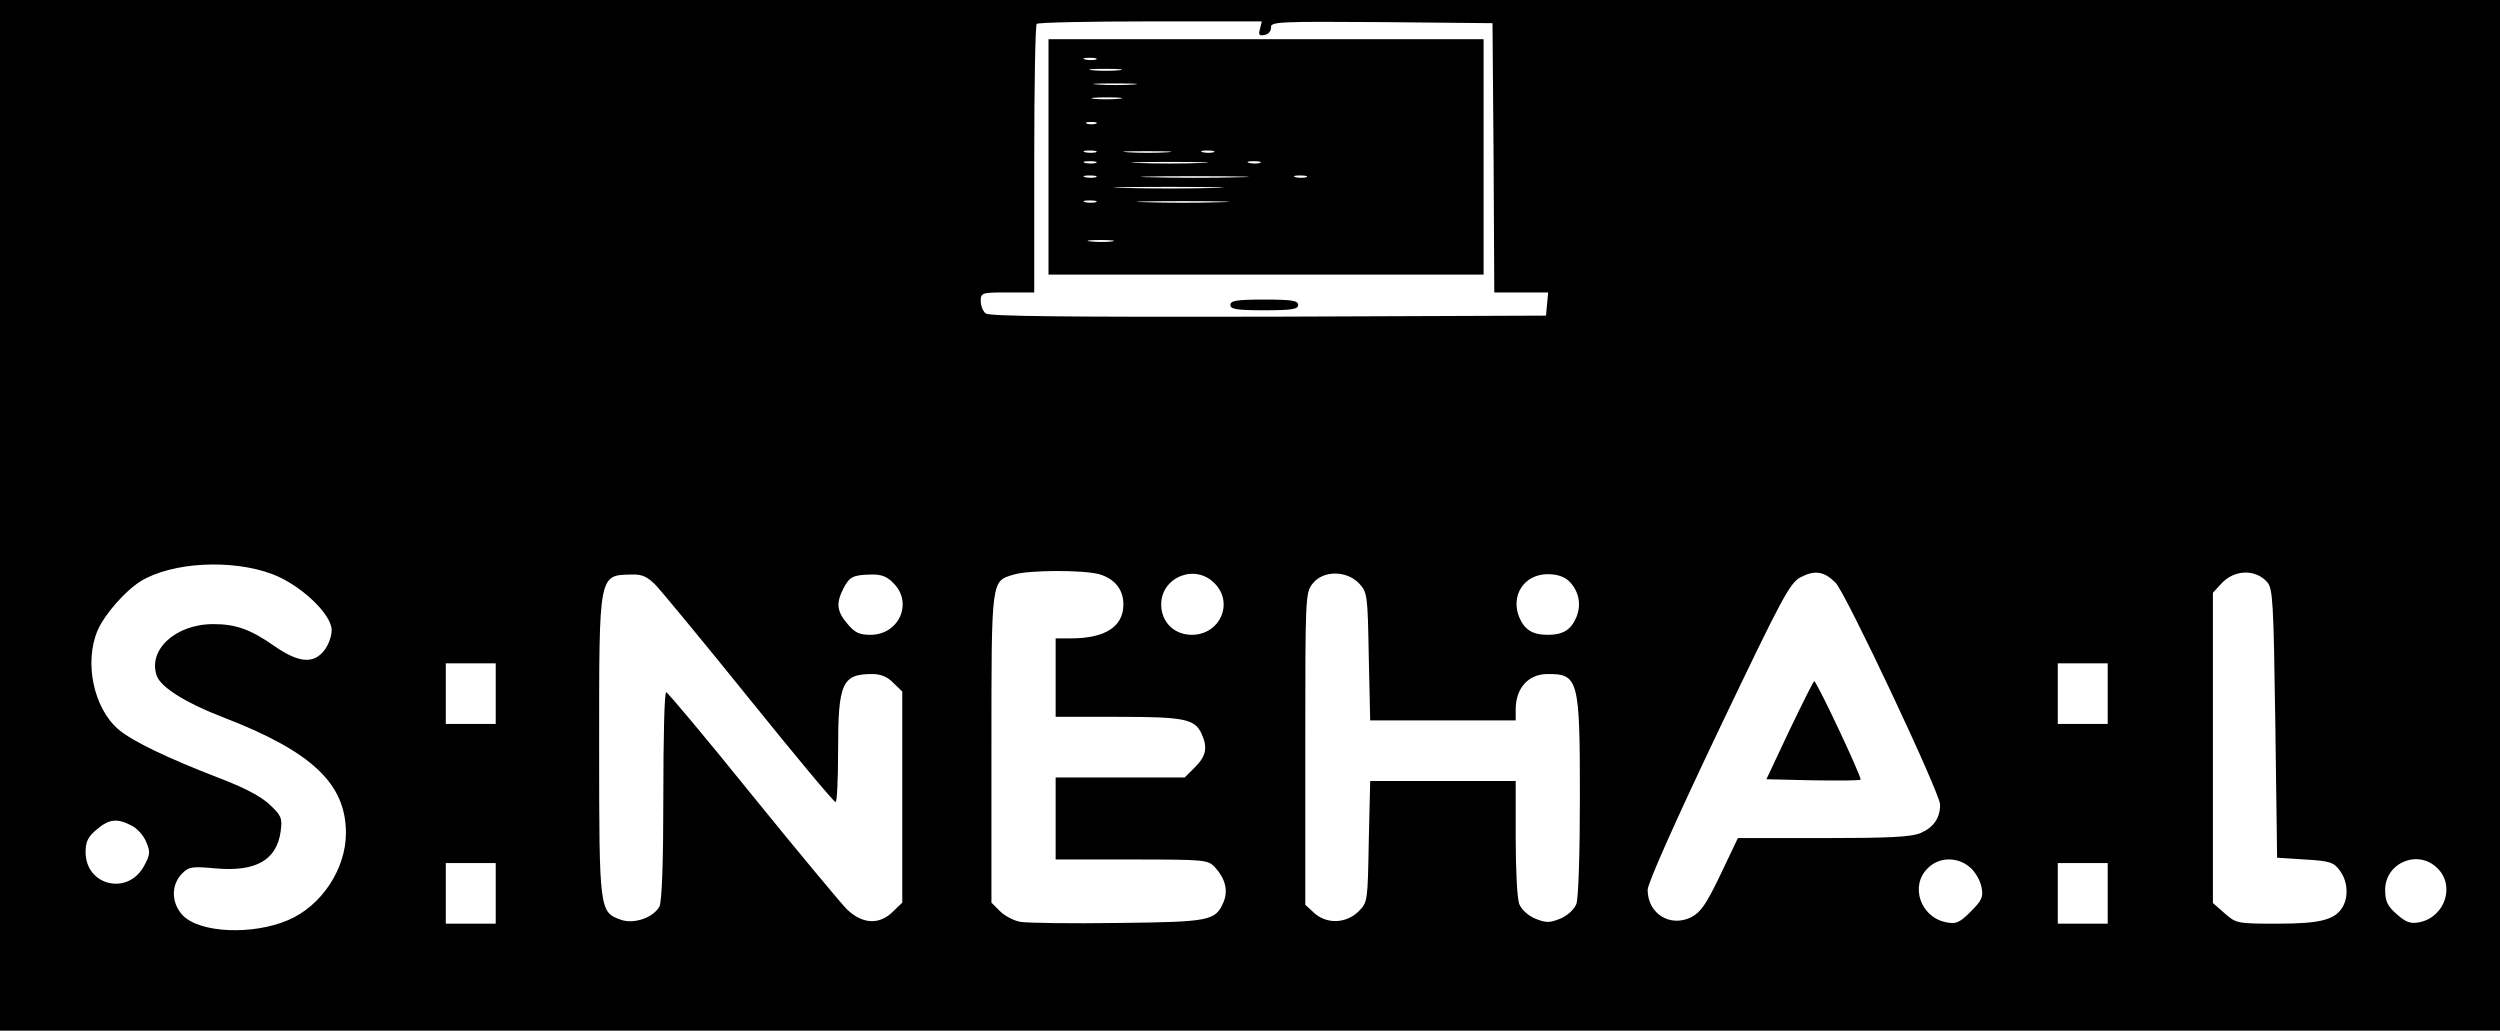
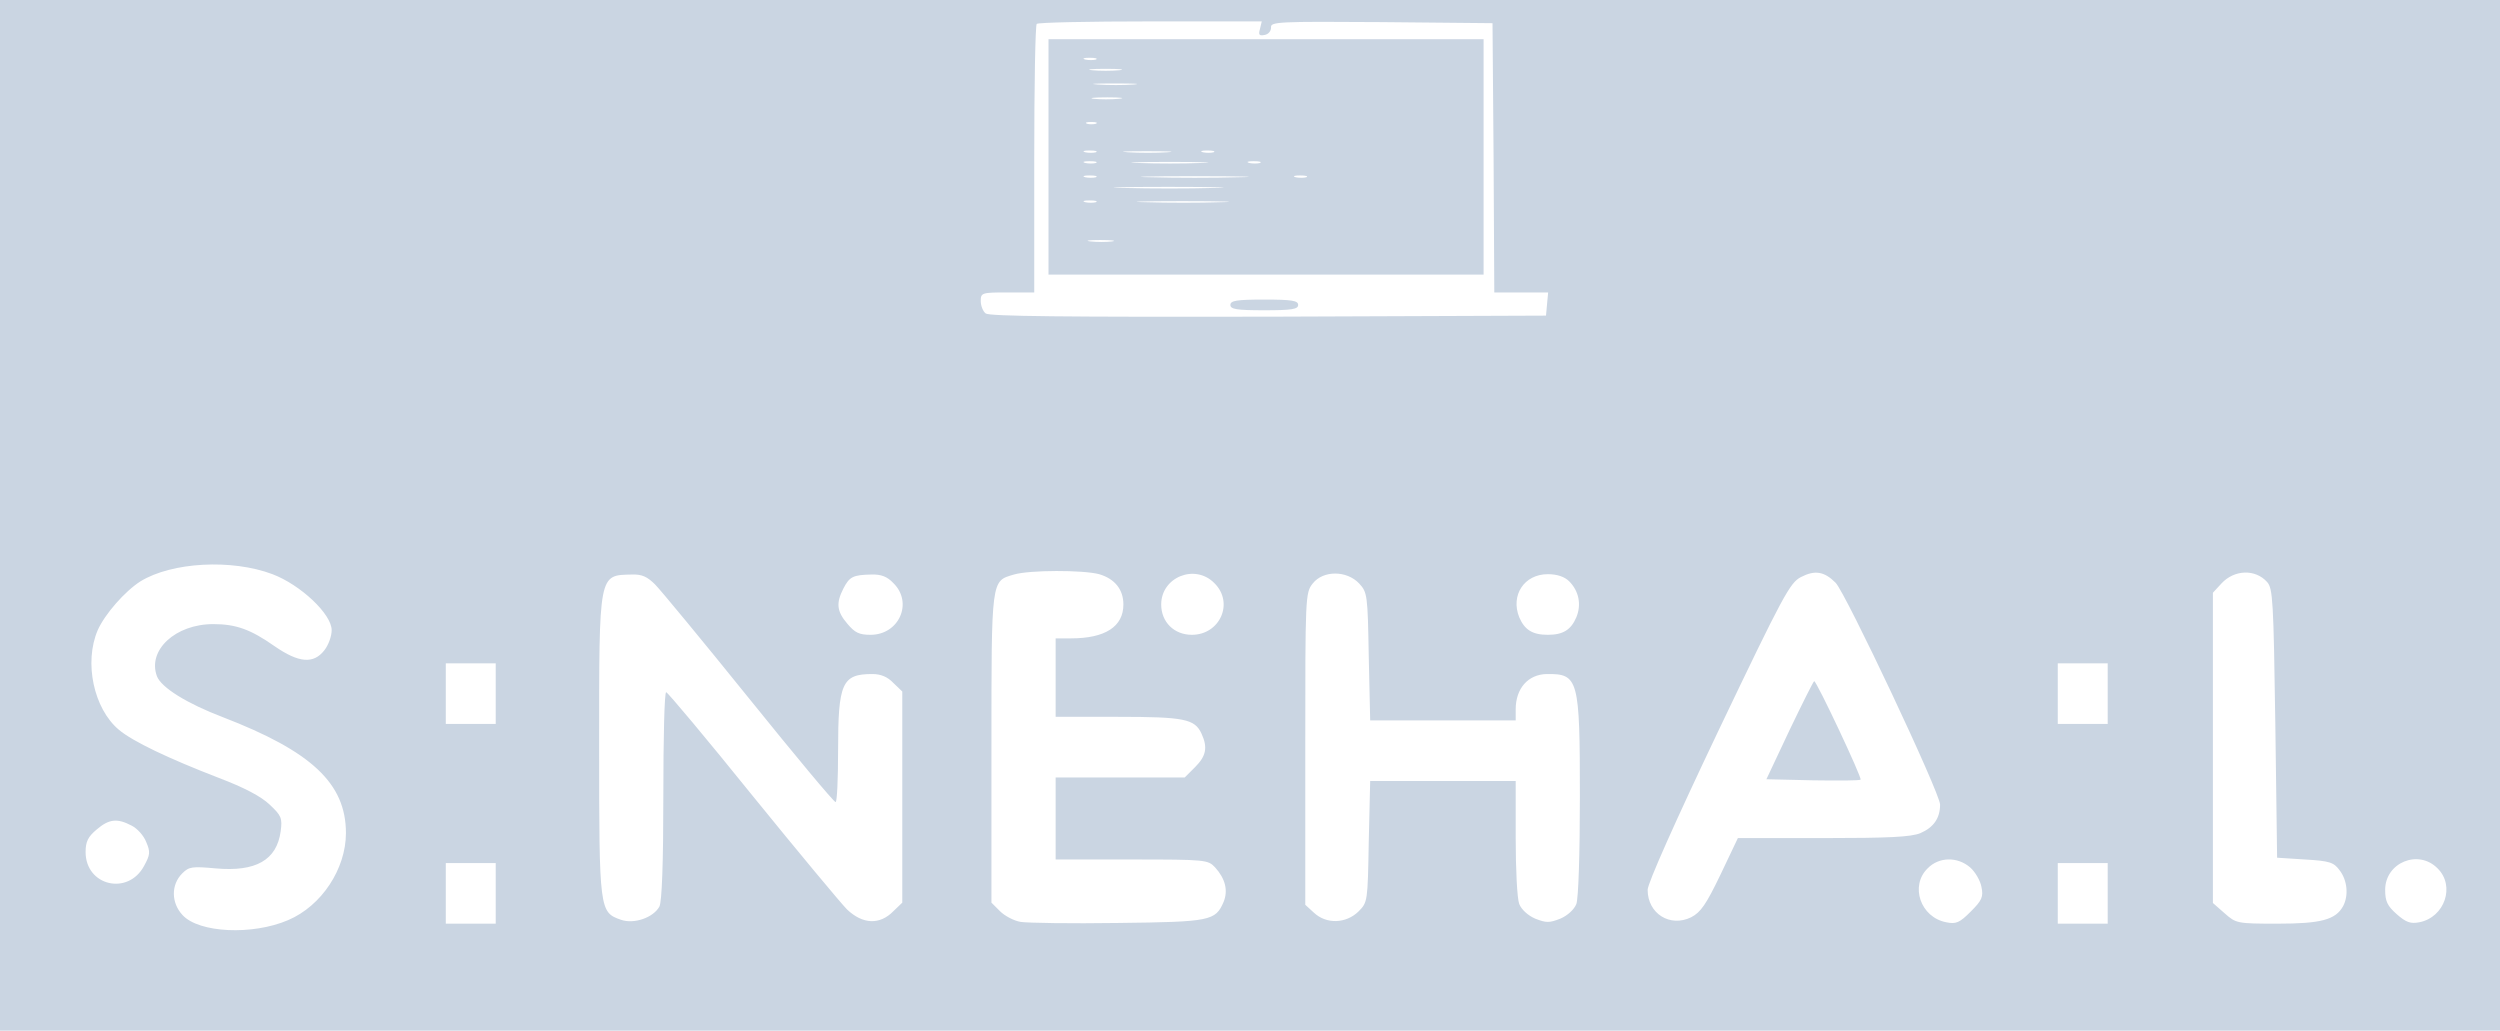
<svg xmlns="http://www.w3.org/2000/svg" version="1.0" width="701pt" height="289pt" viewBox="0 0 701 289" preserveAspectRatio="xMidYMid meet">
-   <g transform="translate(0,289) scale(0.1,-0.1)" fill="#000000" stroke="none">
+   <g transform="translate(0,289) scale(0.1,-0.1)" fill="#CAD5E2" stroke="none">
    <path d="M0 1445 l0 -1445 3505 0 3505 0 0 1445 0 1445 -3505 0 -3505 0 0 -1445z m3533 1364 c-5 -17 -2 -20 13 -17 11 2 18 11 18 21 -2 16 20 17 310 15 l311 -3 3 -377 2 -378 76 0 75 0 -3 -32 -3 -33 -779 -3 c-567 -1 -782 1 -792 9 -8 6 -14 22 -14 35 0 23 3 24 75 24 l75 0 0 373 c0 206 3 377 7 380 3 4 147 7 319 7 l312 0 -5 -21z m-2769 -1529 c79 -30 166 -112 166 -157 0 -17 -9 -42 -21 -57 -30 -38 -71 -35 -139 12 -67 47 -108 62 -172 62 -106 0 -185 -73 -158 -146 12 -32 85 -77 185 -115 249 -96 345 -186 345 -325 0 -100 -68 -204 -162 -244 -100 -43 -250 -36 -296 14 -32 34 -33 85 -1 117 19 19 28 20 94 14 112 -10 171 23 182 104 5 37 2 44 -31 75 -24 23 -72 48 -143 75 -140 54 -241 102 -280 135 -70 59 -98 188 -59 279 20 45 76 109 120 137 88 54 256 63 370 20z m2318 0 c44 -13 68 -43 68 -85 0 -62 -51 -95 -147 -95 l-43 0 0 -110 0 -110 175 0 c186 0 215 -6 234 -47 18 -39 13 -63 -18 -94 l-29 -29 -181 0 -181 0 0 -115 0 -115 213 0 c209 0 214 -1 234 -22 29 -32 37 -65 24 -97 -23 -53 -36 -56 -296 -59 -132 -2 -255 0 -273 3 -19 3 -45 17 -58 30 l-24 24 0 433 c0 479 -1 468 63 487 44 13 194 13 239 1z m2065 -24 c28 -28 293 -590 293 -622 0 -38 -18 -64 -55 -80 -26 -11 -90 -14 -273 -14 l-239 0 -49 -103 c-40 -83 -55 -105 -82 -119 -59 -29 -122 10 -122 77 0 18 78 193 198 445 183 383 201 416 232 432 39 20 65 16 97 -16z m1210 2 c16 -18 18 -51 23 -397 l5 -376 78 -5 c69 -4 81 -8 97 -30 22 -28 26 -71 10 -101 -21 -38 -62 -49 -184 -49 -114 0 -116 1 -148 29 l-33 29 0 435 0 435 24 26 c36 39 95 41 128 4z m-4520 -7 c15 -15 134 -159 263 -319 129 -160 238 -291 243 -291 4 -1 7 64 7 144 0 190 11 215 96 215 24 0 43 -8 59 -25 l25 -24 0 -296 0 -296 -25 -24 c-38 -39 -86 -37 -130 5 -16 16 -136 160 -265 319 -129 160 -238 290 -242 290 -5 1 -8 -130 -8 -290 0 -189 -4 -297 -11 -311 -17 -31 -71 -50 -108 -37 -60 21 -61 26 -61 484 0 491 -2 482 92 484 28 1 43 -6 65 -28z m668 4 c56 -55 16 -145 -64 -145 -32 0 -44 6 -65 31 -30 35 -32 58 -11 99 17 33 27 38 78 39 28 1 45 -6 62 -24z m900 0 c56 -55 16 -145 -63 -145 -50 0 -86 36 -86 85 0 77 95 115 149 60z m406 -1 c23 -25 24 -31 27 -205 l4 -179 204 0 204 0 0 31 c0 59 35 98 87 99 89 1 93 -13 93 -344 0 -158 -4 -286 -10 -301 -6 -15 -24 -32 -45 -41 -31 -12 -39 -12 -70 0 -21 9 -39 26 -45 41 -6 15 -10 98 -10 186 l0 159 -204 0 -204 0 -4 -170 c-3 -168 -3 -170 -29 -196 -35 -34 -90 -36 -125 -3 l-24 22 0 437 c0 427 0 438 21 464 29 37 95 37 130 0z m589 6 c27 -27 35 -65 20 -101 -15 -35 -37 -49 -80 -49 -43 0 -65 14 -80 49 -25 62 14 121 80 121 26 0 47 -7 60 -20z m-3010 -315 l0 -85 -70 0 -70 0 0 85 0 85 70 0 70 0 0 -85z m4520 0 l0 -85 -70 0 -70 0 0 85 0 85 70 0 70 0 0 -85z m-5541 -370 c16 -8 34 -28 41 -46 12 -28 11 -36 -6 -67 -45 -84 -164 -56 -164 39 0 29 7 43 31 63 35 30 58 32 98 11z m5155 -117 c15 -13 29 -38 32 -55 6 -28 1 -38 -30 -69 -31 -31 -41 -36 -69 -30 -72 14 -102 102 -52 151 32 33 84 33 119 3z m1311 -3 c50 -49 20 -137 -51 -151 -25 -5 -38 0 -64 23 -26 23 -32 36 -32 68 0 76 93 115 147 60z m-5445 -70 l0 -85 -70 0 -70 0 0 85 0 85 70 0 70 0 0 -85z m4520 0 l0 -85 -70 0 -70 0 0 85 0 85 70 0 70 0 0 -85z" />
    <path d="M2940 2450 l0 -330 610 0 610 0 0 330 0 330 -610 0 -610 0 0 -330z m133 273 c-7 -2 -21 -2 -30 0 -10 3 -4 5 12 5 17 0 24 -2 18 -5z m65 -30 c-21 -2 -55 -2 -75 0 -21 2 -4 4 37 4 41 0 58 -2 38 -4z m40 -40 c-26 -2 -71 -2 -100 0 -29 2 -8 3 47 3 55 0 79 -1 53 -3z m-41 -40 c-20 -2 -52 -2 -70 0 -17 2 0 4 38 4 39 0 53 -2 32 -4z m-64 -70 c-7 -2 -19 -2 -25 0 -7 3 -2 5 12 5 14 0 19 -2 13 -5z m0 -80 c-7 -2 -21 -2 -30 0 -10 3 -4 5 12 5 17 0 24 -2 18 -5z m200 0 c-29 -2 -78 -2 -110 0 -32 2 -8 3 52 3 61 0 87 -1 58 -3z m130 0 c-7 -2 -21 -2 -30 0 -10 3 -4 5 12 5 17 0 24 -2 18 -5z m-330 -30 c-7 -2 -21 -2 -30 0 -10 3 -4 5 12 5 17 0 24 -2 18 -5z m295 0 c-49 -2 -127 -2 -175 0 -49 1 -9 3 87 3 96 0 136 -2 88 -3z m165 0 c-7 -2 -21 -2 -30 0 -10 3 -4 5 12 5 17 0 24 -2 18 -5z m-460 -40 c-7 -2 -21 -2 -30 0 -10 3 -4 5 12 5 17 0 24 -2 18 -5z m400 0 c-68 -2 -178 -2 -245 0 -68 1 -13 3 122 3 135 0 190 -2 123 -3z m190 0 c-7 -2 -21 -2 -30 0 -10 3 -4 5 12 5 17 0 24 -2 18 -5z m-260 -30 c-67 -2 -179 -2 -250 0 -70 1 -15 3 122 3 138 0 195 -2 128 -3z m-330 -40 c-7 -2 -21 -2 -30 0 -10 3 -4 5 12 5 17 0 24 -2 18 -5z m350 0 c-56 -2 -151 -2 -210 0 -59 1 -13 3 102 3 116 0 164 -2 108 -3z m-305 -110 c-15 -2 -42 -2 -60 0 -18 2 -6 4 27 4 33 0 48 -2 33 -4z" />
    <path d="M3450 2035 c0 -12 17 -15 95 -15 78 0 95 3 95 15 0 12 -17 15 -95 15 -78 0 -95 -3 -95 -15z" />
    <path d="M5018 843 l-65 -138 130 -3 c71 -1 132 -1 134 2 5 4 -123 276 -130 276 -2 0 -33 -62 -69 -137z" />
  </g>
</svg>
